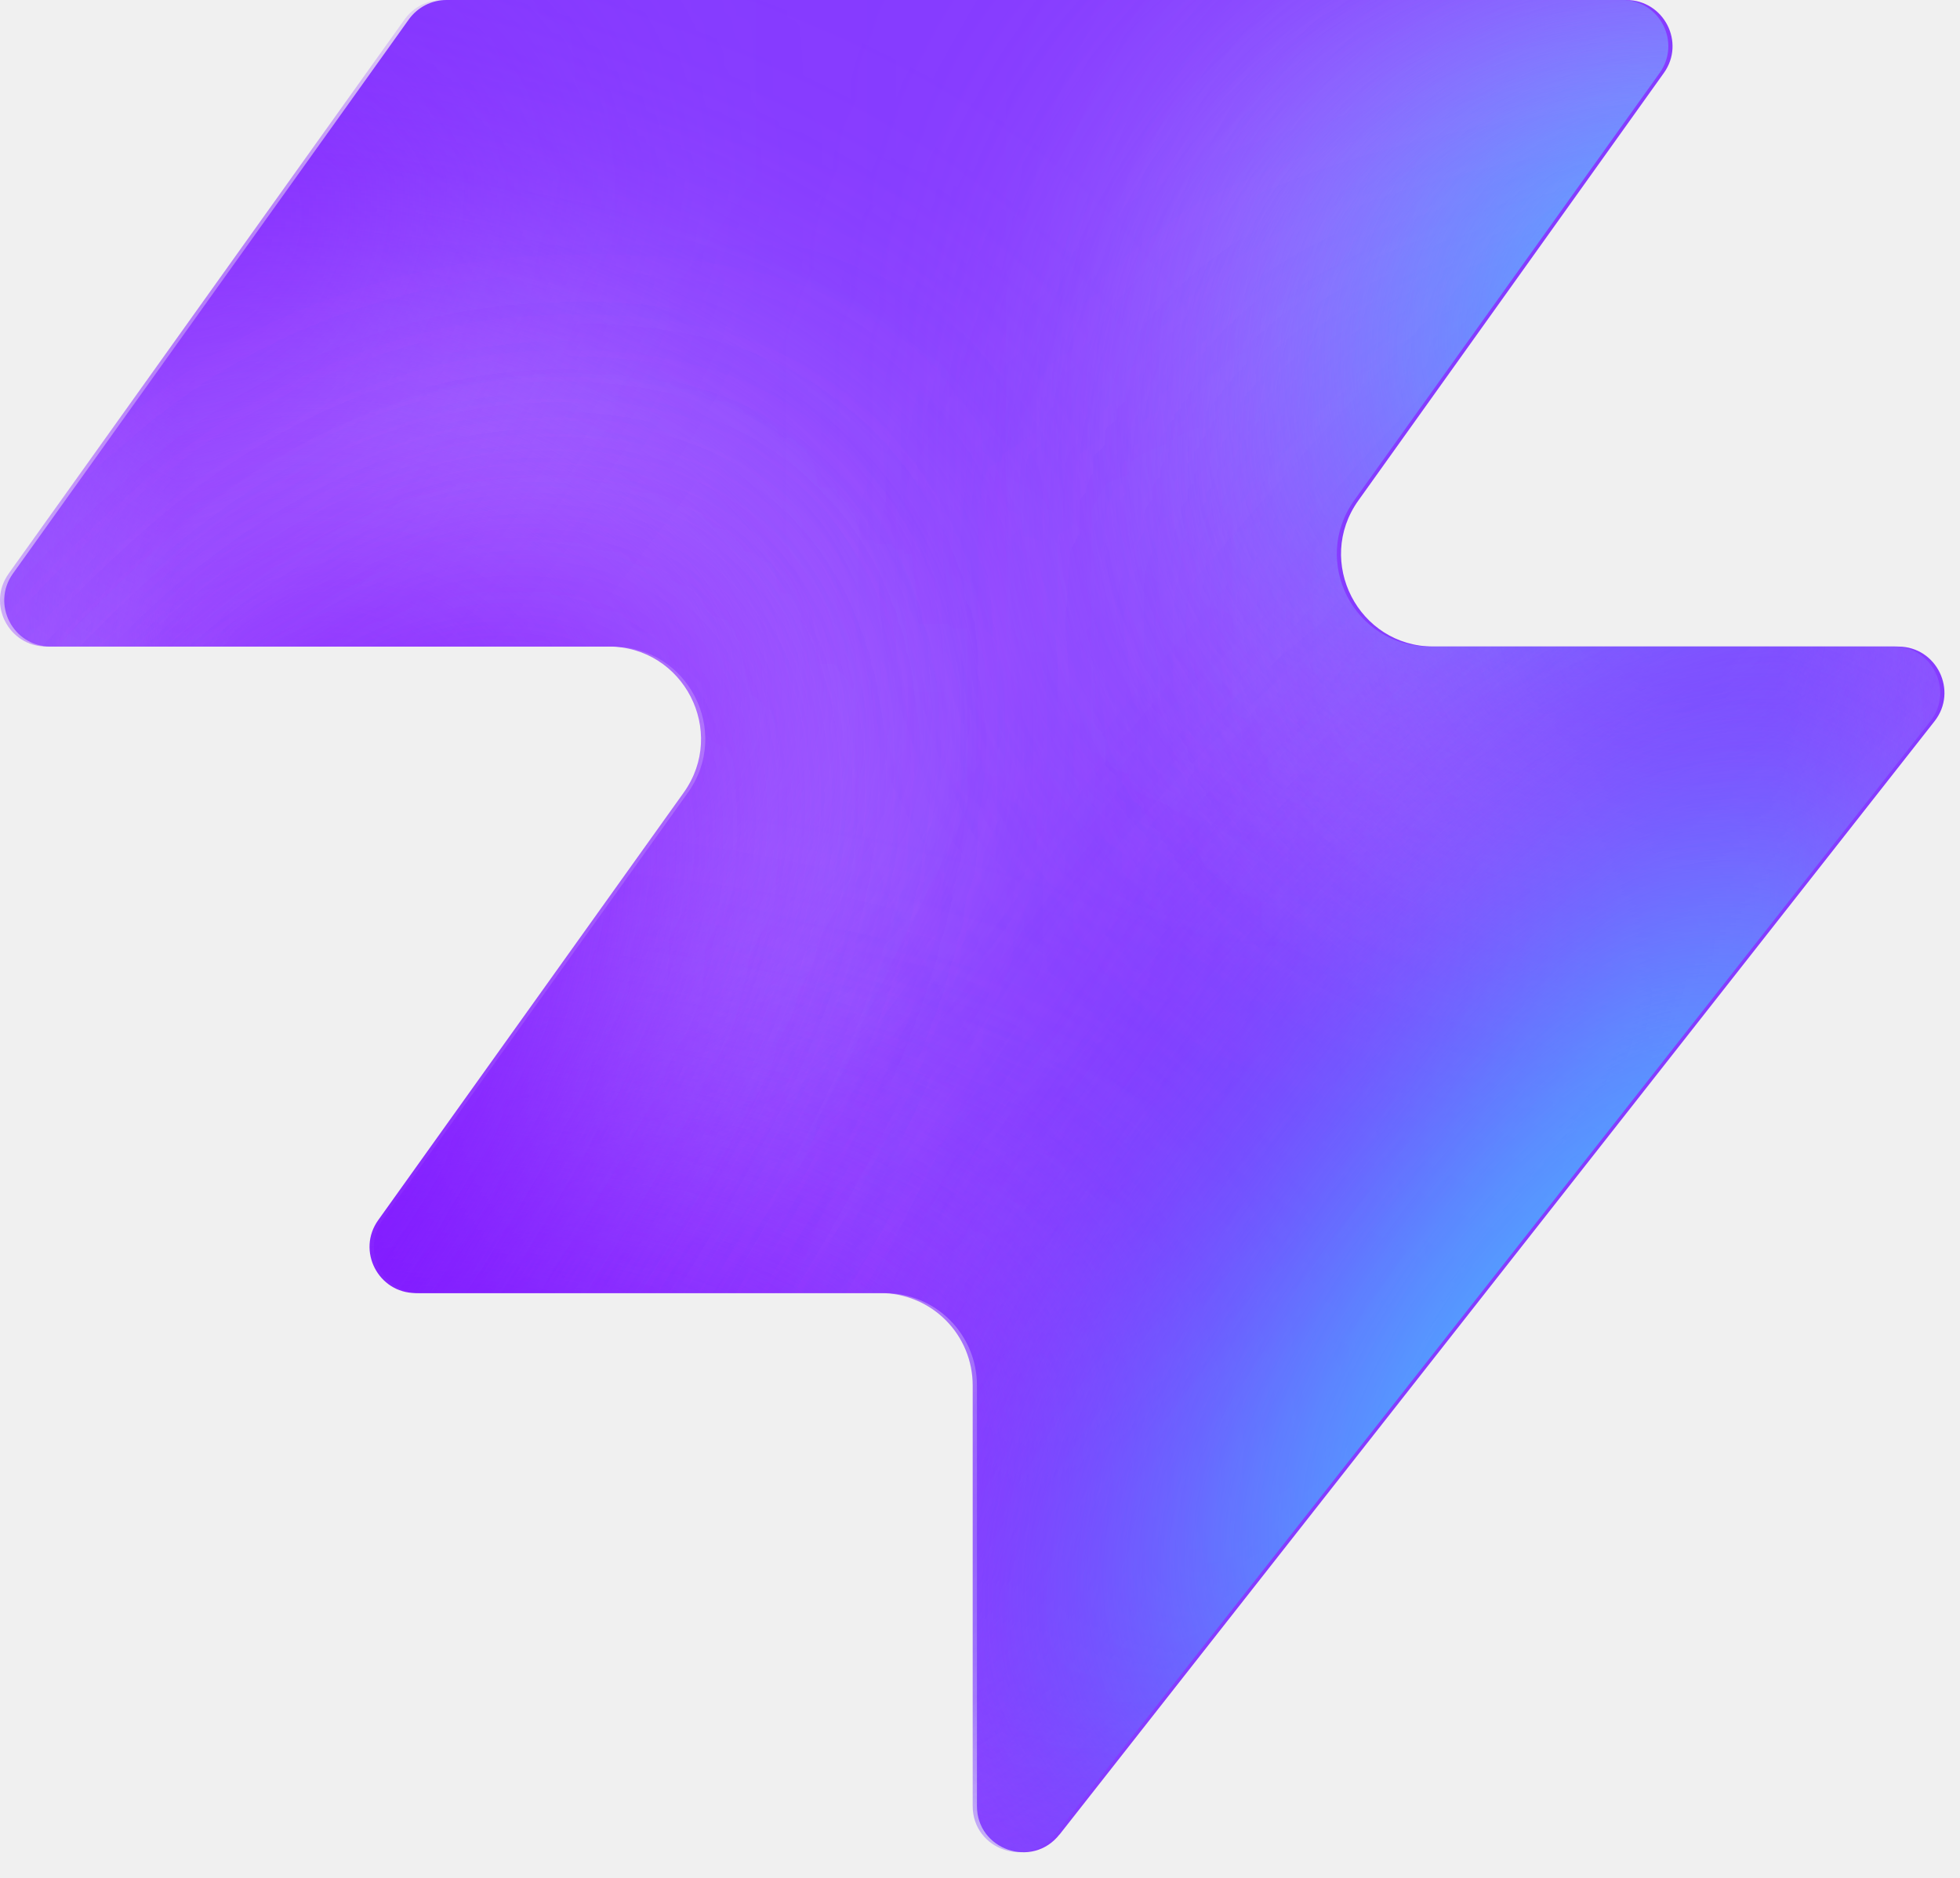
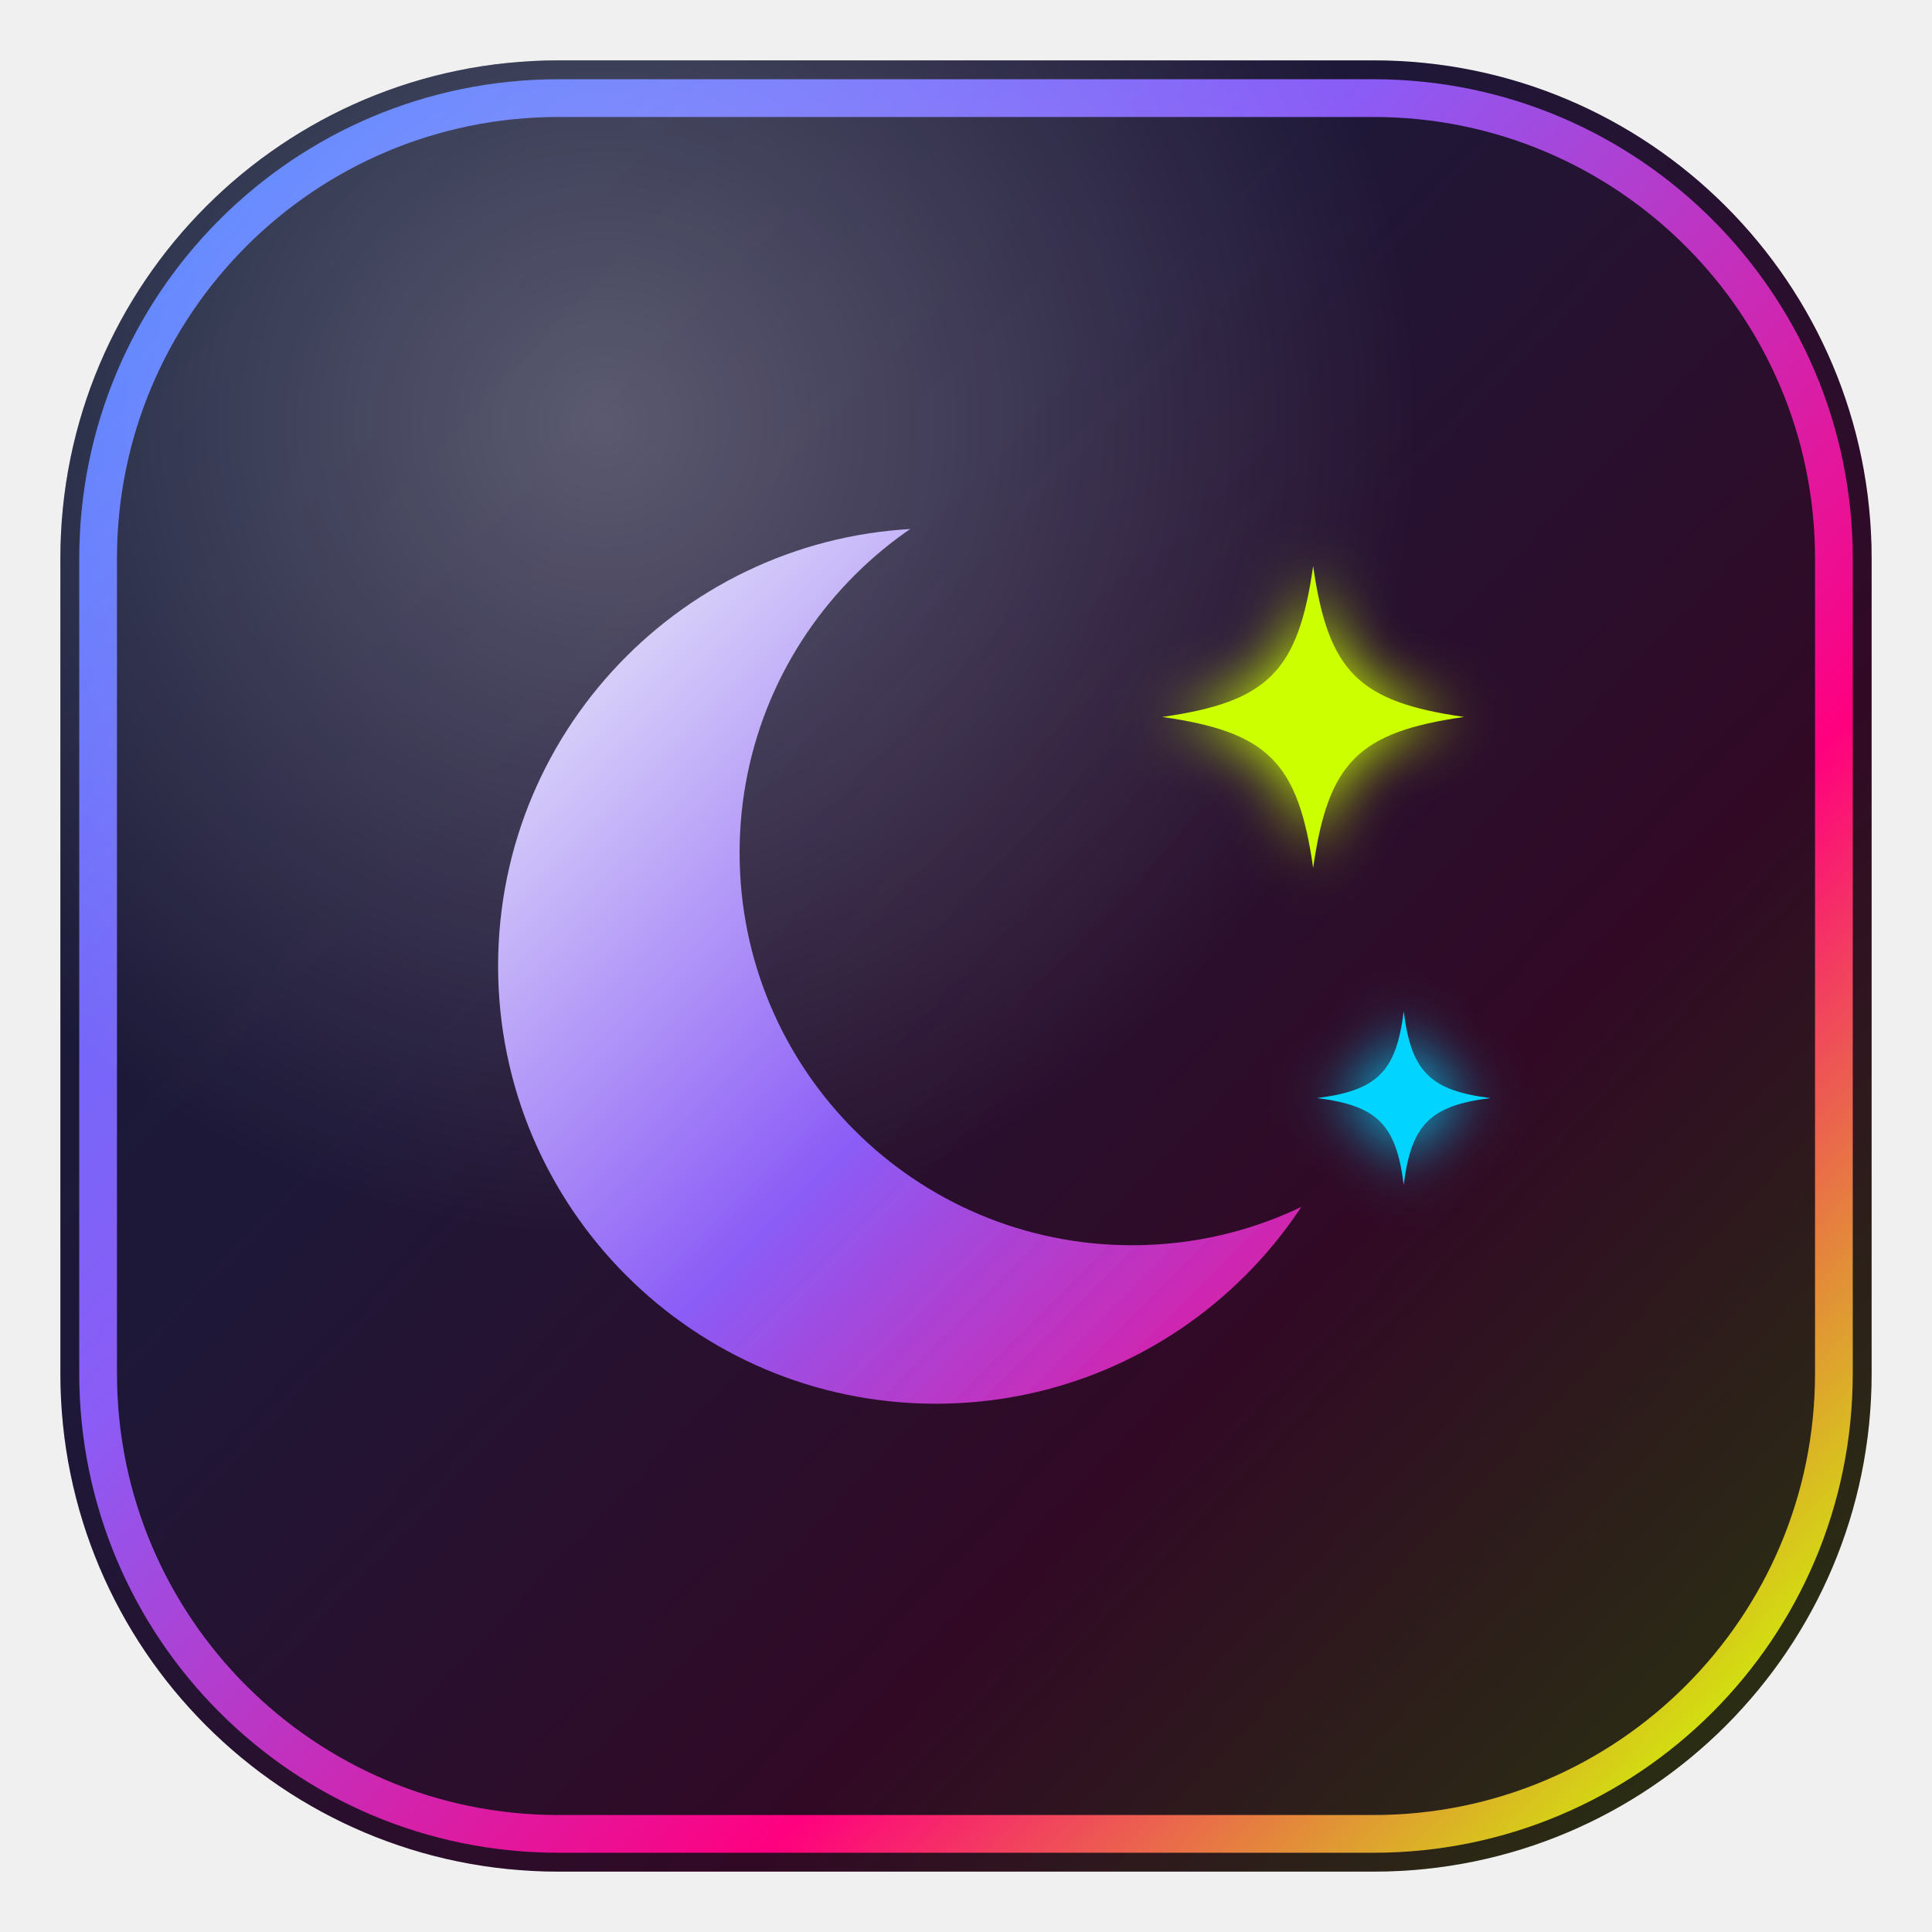
- <svg xmlns="http://www.w3.org/2000/svg" width="48" height="46" fill="none" viewBox="0 0 48 46">
-   <path fill="#863bff" d="M25.946 44.938c-.664.845-2.021.375-2.021-.698V33.937a2.26 2.26 0 0 0-2.262-2.262H10.287c-.92 0-1.456-1.04-.92-1.788l7.48-10.471c1.07-1.497 0-3.578-1.842-3.578H1.237c-.92 0-1.456-1.04-.92-1.788L10.013.474c.214-.297.556-.474.92-.474h28.894c.92 0 1.456 1.04.92 1.788l-7.48 10.471c-1.07 1.498 0 3.579 1.842 3.579h11.377c.943 0 1.473 1.088.89 1.83L25.947 44.94z" style="fill:#863bff;fill:color(display-p3 .525 .23 1);fill-opacity:1" />
-   <mask id="a" width="48" height="46" x="0" y="0" maskUnits="userSpaceOnUse" style="mask-type:alpha">
-     <path fill="#000" d="M25.842 44.938c-.664.844-2.021.375-2.021-.698V33.937a2.26 2.26 0 0 0-2.262-2.262H10.183c-.92 0-1.456-1.04-.92-1.788l7.48-10.471c1.07-1.498 0-3.579-1.842-3.579H1.133c-.92 0-1.456-1.04-.92-1.787L9.91.473c.214-.297.556-.474.92-.474h28.894c.92 0 1.456 1.04.92 1.788l-7.48 10.471c-1.07 1.498 0 3.578 1.842 3.578h11.377c.943 0 1.473 1.088.89 1.832L25.843 44.94z" style="fill:#000;fill-opacity:1" />
-   </mask>
-   <g mask="url(#a)">
-     <g filter="url(#b)">
-       <ellipse cx="5.508" cy="14.704" fill="#ede6ff" rx="5.508" ry="14.704" style="fill:#ede6ff;fill:color(display-p3 .927 .903 1);fill-opacity:1" transform="matrix(.00324 1 1 -.00324 -4.47 31.516)" />
-     </g>
-     <g filter="url(#c)">
-       <ellipse cx="10.399" cy="29.851" fill="#ede6ff" rx="10.399" ry="29.851" style="fill:#ede6ff;fill:color(display-p3 .927 .903 1);fill-opacity:1" transform="matrix(.00324 1 1 -.00324 -39.328 7.883)" />
-     </g>
-     <g filter="url(#d)">
-       <ellipse cx="5.508" cy="30.487" fill="#7e14ff" rx="5.508" ry="30.487" style="fill:#7e14ff;fill:color(display-p3 .492 .077 1);fill-opacity:1" transform="rotate(89.814 -25.913 -14.639)scale(1 -1)" />
-     </g>
-     <g filter="url(#e)">
-       <ellipse cx="5.508" cy="30.599" fill="#7e14ff" rx="5.508" ry="30.599" style="fill:#7e14ff;fill:color(display-p3 .492 .077 1);fill-opacity:1" transform="rotate(89.814 -32.644 -3.334)scale(1 -1)" />
-     </g>
-     <g filter="url(#f)">
-       <ellipse cx="5.508" cy="30.599" fill="#7e14ff" rx="5.508" ry="30.599" style="fill:#7e14ff;fill:color(display-p3 .492 .077 1);fill-opacity:1" transform="matrix(.00324 1 1 -.00324 -34.34 30.47)" />
-     </g>
-     <g filter="url(#g)">
-       <ellipse cx="14.072" cy="22.078" fill="#ede6ff" rx="14.072" ry="22.078" style="fill:#ede6ff;fill:color(display-p3 .927 .903 1);fill-opacity:1" transform="rotate(93.35 24.506 48.493)scale(-1 1)" />
-     </g>
-     <g filter="url(#h)">
-       <ellipse cx="3.47" cy="21.501" fill="#7e14ff" rx="3.47" ry="21.501" style="fill:#7e14ff;fill:color(display-p3 .492 .077 1);fill-opacity:1" transform="rotate(89.009 28.708 47.59)scale(-1 1)" />
-     </g>
-     <g filter="url(#i)">
-       <ellipse cx="3.47" cy="21.501" fill="#7e14ff" rx="3.47" ry="21.501" style="fill:#7e14ff;fill:color(display-p3 .492 .077 1);fill-opacity:1" transform="rotate(89.009 28.708 47.59)scale(-1 1)" />
-     </g>
-     <g filter="url(#j)">
-       <ellipse cx=".387" cy="8.972" fill="#7e14ff" rx="4.407" ry="29.108" style="fill:#7e14ff;fill:color(display-p3 .492 .077 1);fill-opacity:1" transform="rotate(39.51 .387 8.972)" />
-     </g>
-     <g filter="url(#k)">
-       <ellipse cx="47.523" cy="-6.092" fill="#7e14ff" rx="4.407" ry="29.108" style="fill:#7e14ff;fill:color(display-p3 .492 .077 1);fill-opacity:1" transform="rotate(37.892 47.523 -6.092)" />
-     </g>
-     <g filter="url(#l)">
-       <ellipse cx="41.412" cy="6.333" fill="#47bfff" rx="5.971" ry="9.665" style="fill:#47bfff;fill:color(display-p3 .28 .748 1);fill-opacity:1" transform="rotate(37.892 41.412 6.333)" />
-     </g>
-     <g filter="url(#m)">
-       <ellipse cx="-1.879" cy="38.332" fill="#7e14ff" rx="4.407" ry="29.108" style="fill:#7e14ff;fill:color(display-p3 .492 .077 1);fill-opacity:1" transform="rotate(37.892 -1.88 38.332)" />
-     </g>
-     <g filter="url(#n)">
-       <ellipse cx="-1.879" cy="38.332" fill="#7e14ff" rx="4.407" ry="29.108" style="fill:#7e14ff;fill:color(display-p3 .492 .077 1);fill-opacity:1" transform="rotate(37.892 -1.88 38.332)" />
-     </g>
-     <g filter="url(#o)">
-       <ellipse cx="35.651" cy="29.907" fill="#7e14ff" rx="4.407" ry="29.108" style="fill:#7e14ff;fill:color(display-p3 .492 .077 1);fill-opacity:1" transform="rotate(37.892 35.651 29.907)" />
-     </g>
-     <g filter="url(#p)">
-       <ellipse cx="38.418" cy="32.4" fill="#47bfff" rx="5.971" ry="15.297" style="fill:#47bfff;fill:color(display-p3 .28 .748 1);fill-opacity:1" transform="rotate(37.892 38.418 32.4)" />
-     </g>
-   </g>
+ <svg xmlns="http://www.w3.org/2000/svg" width="512" height="512" viewBox="0 0 512 512" fill="none">
  <defs>
-     <filter id="b" width="60.045" height="41.654" x="-19.77" y="16.149" color-interpolation-filters="sRGB" filterUnits="userSpaceOnUse">
-       <feFlood flood-opacity="0" result="BackgroundImageFix" />
-       <feBlend in="SourceGraphic" in2="BackgroundImageFix" result="shape" />
-       <feGaussianBlur result="effect1_foregroundBlur_2002_17158" stdDeviation="7.659" />
-     </filter>
-     <filter id="c" width="90.34" height="51.437" x="-54.613" y="-7.533" color-interpolation-filters="sRGB" filterUnits="userSpaceOnUse">
-       <feFlood flood-opacity="0" result="BackgroundImageFix" />
-       <feBlend in="SourceGraphic" in2="BackgroundImageFix" result="shape" />
-       <feGaussianBlur result="effect1_foregroundBlur_2002_17158" stdDeviation="7.659" />
-     </filter>
-     <filter id="d" width="79.355" height="29.4" x="-49.64" y="2.03" color-interpolation-filters="sRGB" filterUnits="userSpaceOnUse">
-       <feFlood flood-opacity="0" result="BackgroundImageFix" />
-       <feBlend in="SourceGraphic" in2="BackgroundImageFix" result="shape" />
-       <feGaussianBlur result="effect1_foregroundBlur_2002_17158" stdDeviation="4.596" />
-     </filter>
-     <filter id="e" width="79.579" height="29.4" x="-45.045" y="20.029" color-interpolation-filters="sRGB" filterUnits="userSpaceOnUse">
-       <feFlood flood-opacity="0" result="BackgroundImageFix" />
-       <feBlend in="SourceGraphic" in2="BackgroundImageFix" result="shape" />
-       <feGaussianBlur result="effect1_foregroundBlur_2002_17158" stdDeviation="4.596" />
-     </filter>
-     <filter id="f" width="79.579" height="29.4" x="-43.513" y="21.178" color-interpolation-filters="sRGB" filterUnits="userSpaceOnUse">
-       <feFlood flood-opacity="0" result="BackgroundImageFix" />
-       <feBlend in="SourceGraphic" in2="BackgroundImageFix" result="shape" />
-       <feGaussianBlur result="effect1_foregroundBlur_2002_17158" stdDeviation="4.596" />
-     </filter>
-     <filter id="g" width="74.749" height="58.852" x="15.756" y="-17.901" color-interpolation-filters="sRGB" filterUnits="userSpaceOnUse">
-       <feFlood flood-opacity="0" result="BackgroundImageFix" />
-       <feBlend in="SourceGraphic" in2="BackgroundImageFix" result="shape" />
-       <feGaussianBlur result="effect1_foregroundBlur_2002_17158" stdDeviation="7.659" />
-     </filter>
-     <filter id="h" width="61.377" height="25.362" x="23.548" y="2.284" color-interpolation-filters="sRGB" filterUnits="userSpaceOnUse">
-       <feFlood flood-opacity="0" result="BackgroundImageFix" />
-       <feBlend in="SourceGraphic" in2="BackgroundImageFix" result="shape" />
-       <feGaussianBlur result="effect1_foregroundBlur_2002_17158" stdDeviation="4.596" />
-     </filter>
-     <filter id="i" width="61.377" height="25.362" x="23.548" y="2.284" color-interpolation-filters="sRGB" filterUnits="userSpaceOnUse">
-       <feFlood flood-opacity="0" result="BackgroundImageFix" />
-       <feBlend in="SourceGraphic" in2="BackgroundImageFix" result="shape" />
-       <feGaussianBlur result="effect1_foregroundBlur_2002_17158" stdDeviation="4.596" />
-     </filter>
-     <filter id="j" width="56.045" height="63.649" x="-27.636" y="-22.853" color-interpolation-filters="sRGB" filterUnits="userSpaceOnUse">
-       <feFlood flood-opacity="0" result="BackgroundImageFix" />
-       <feBlend in="SourceGraphic" in2="BackgroundImageFix" result="shape" />
-       <feGaussianBlur result="effect1_foregroundBlur_2002_17158" stdDeviation="4.596" />
-     </filter>
-     <filter id="k" width="54.814" height="64.646" x="20.116" y="-38.415" color-interpolation-filters="sRGB" filterUnits="userSpaceOnUse">
-       <feFlood flood-opacity="0" result="BackgroundImageFix" />
-       <feBlend in="SourceGraphic" in2="BackgroundImageFix" result="shape" />
-       <feGaussianBlur result="effect1_foregroundBlur_2002_17158" stdDeviation="4.596" />
-     </filter>
-     <filter id="l" width="33.541" height="35.313" x="24.641" y="-11.323" color-interpolation-filters="sRGB" filterUnits="userSpaceOnUse">
-       <feFlood flood-opacity="0" result="BackgroundImageFix" />
-       <feBlend in="SourceGraphic" in2="BackgroundImageFix" result="shape" />
-       <feGaussianBlur result="effect1_foregroundBlur_2002_17158" stdDeviation="4.596" />
-     </filter>
-     <filter id="m" width="54.814" height="64.646" x="-29.286" y="6.009" color-interpolation-filters="sRGB" filterUnits="userSpaceOnUse">
-       <feFlood flood-opacity="0" result="BackgroundImageFix" />
-       <feBlend in="SourceGraphic" in2="BackgroundImageFix" result="shape" />
-       <feGaussianBlur result="effect1_foregroundBlur_2002_17158" stdDeviation="4.596" />
-     </filter>
-     <filter id="n" width="54.814" height="64.646" x="-29.286" y="6.009" color-interpolation-filters="sRGB" filterUnits="userSpaceOnUse">
-       <feFlood flood-opacity="0" result="BackgroundImageFix" />
-       <feBlend in="SourceGraphic" in2="BackgroundImageFix" result="shape" />
-       <feGaussianBlur result="effect1_foregroundBlur_2002_17158" stdDeviation="4.596" />
-     </filter>
-     <filter id="o" width="54.814" height="64.646" x="8.244" y="-2.416" color-interpolation-filters="sRGB" filterUnits="userSpaceOnUse">
-       <feFlood flood-opacity="0" result="BackgroundImageFix" />
-       <feBlend in="SourceGraphic" in2="BackgroundImageFix" result="shape" />
-       <feGaussianBlur result="effect1_foregroundBlur_2002_17158" stdDeviation="4.596" />
-     </filter>
-     <filter id="p" width="39.409" height="43.623" x="18.713" y="10.588" color-interpolation-filters="sRGB" filterUnits="userSpaceOnUse">
-       <feFlood flood-opacity="0" result="BackgroundImageFix" />
-       <feBlend in="SourceGraphic" in2="BackgroundImageFix" result="shape" />
-       <feGaussianBlur result="effect1_foregroundBlur_2002_17158" stdDeviation="4.596" />
+     <linearGradient id="lk-aurora" x1="40" y1="60" x2="470" y2="470" gradientUnits="userSpaceOnUse">
+       <stop offset="0" stop-color="#4D7CFF" />
+       <stop offset="0.35" stop-color="#8B5CF6" />
+       <stop offset="0.7" stop-color="#FF007F" />
+       <stop offset="1" stop-color="#CCFF00" />
+     </linearGradient>
+     <linearGradient id="lk-moon" x1="150" y1="150" x2="380" y2="380" gradientUnits="userSpaceOnUse">
+       <stop offset="0" stop-color="#E6E6FA" />
+       <stop offset="0.5" stop-color="#8B5CF6" />
+       <stop offset="1" stop-color="#FF007F" />
+     </linearGradient>
+     <radialGradient id="lk-sheen" cx="0.3" cy="0.2" r="0.9">
+       <stop offset="0" stop-color="#ffffff" stop-opacity="0.28" />
+       <stop offset="0.5" stop-color="#ffffff" stop-opacity="0" />
+     </radialGradient>
+     <mask id="lk-crescent">
+       <rect width="512" height="512" fill="black" />
+       <circle cx="248" cy="256" r="116" fill="white" />
+       <circle cx="300" cy="226" r="104" fill="black" />
+     </mask>
+     <filter id="lk-glow" x="-40%" y="-40%" width="180%" height="180%">
+       <feGaussianBlur stdDeviation="8" result="b" />
+       <feMerge>
+         <feMergeNode in="b" />
+         <feMergeNode in="SourceGraphic" />
+       </feMerge>
    </filter>
  </defs>
+   <rect x="16" y="16" width="480" height="480" rx="132" fill="#0B0B14" />
+   <rect x="16" y="16" width="480" height="480" rx="132" fill="url(#lk-aurora)" opacity="0.16" />
+   <rect x="26" y="26" width="460" height="460" rx="122" fill="none" stroke="url(#lk-aurora)" stroke-width="10" />
+   <rect x="16" y="16" width="480" height="480" rx="132" fill="url(#lk-sheen)" />
+   <g mask="url(#lk-crescent)" filter="url(#lk-glow)">
+     <rect x="120" y="128" width="256" height="256" fill="url(#lk-moon)" />
+   </g>
+   <g filter="url(#lk-glow)">
+     <path d="M348 150 C352 178 360 186 388 190 C360 194 352 202 348 230 C344 202 336 194 308 190 C336 186 344 178 348 150 Z" fill="#CCFF00" />
+     <path d="M372 268 C374 284 379 289 395 291 C379 293 374 298 372 314 C370 298 365 293 349 291 C365 289 370 284 372 268 Z" fill="#00D4FF" />
+   </g>
</svg>
